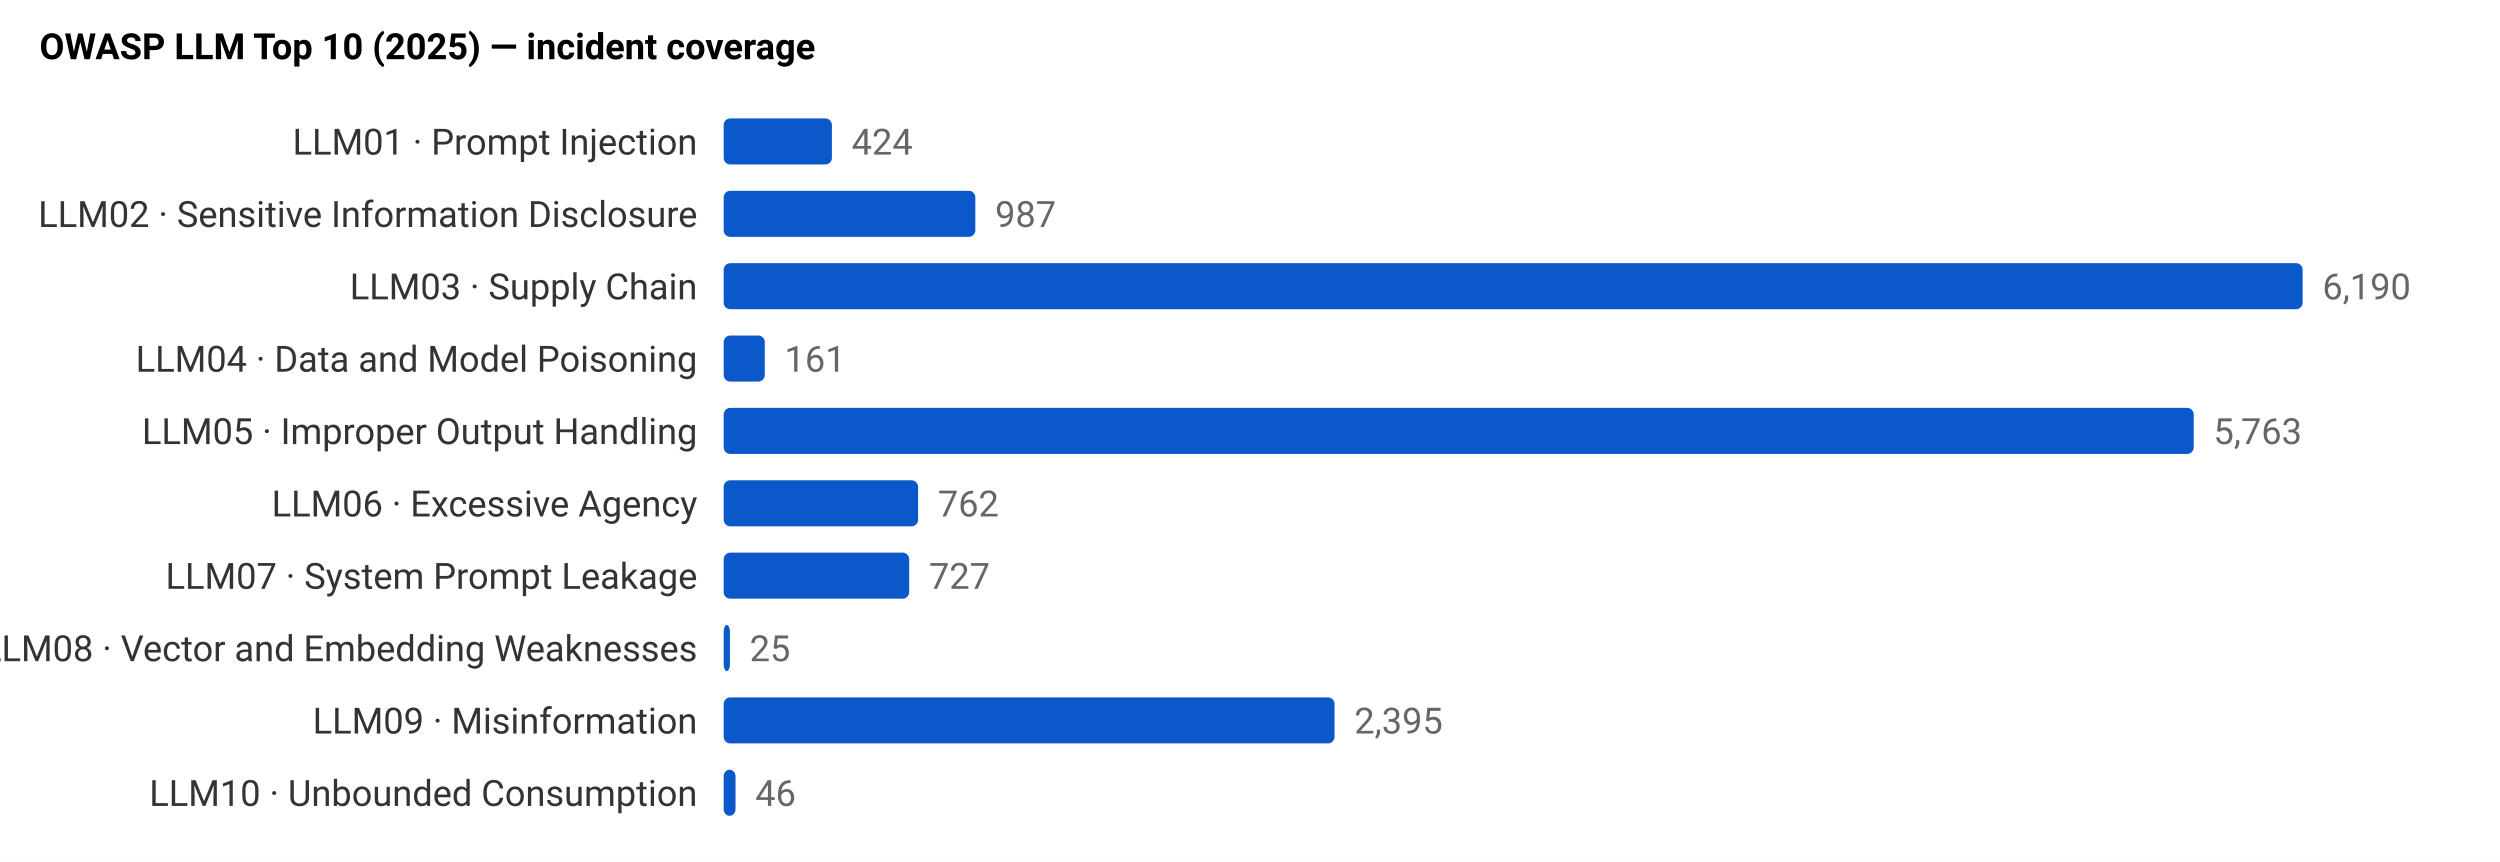
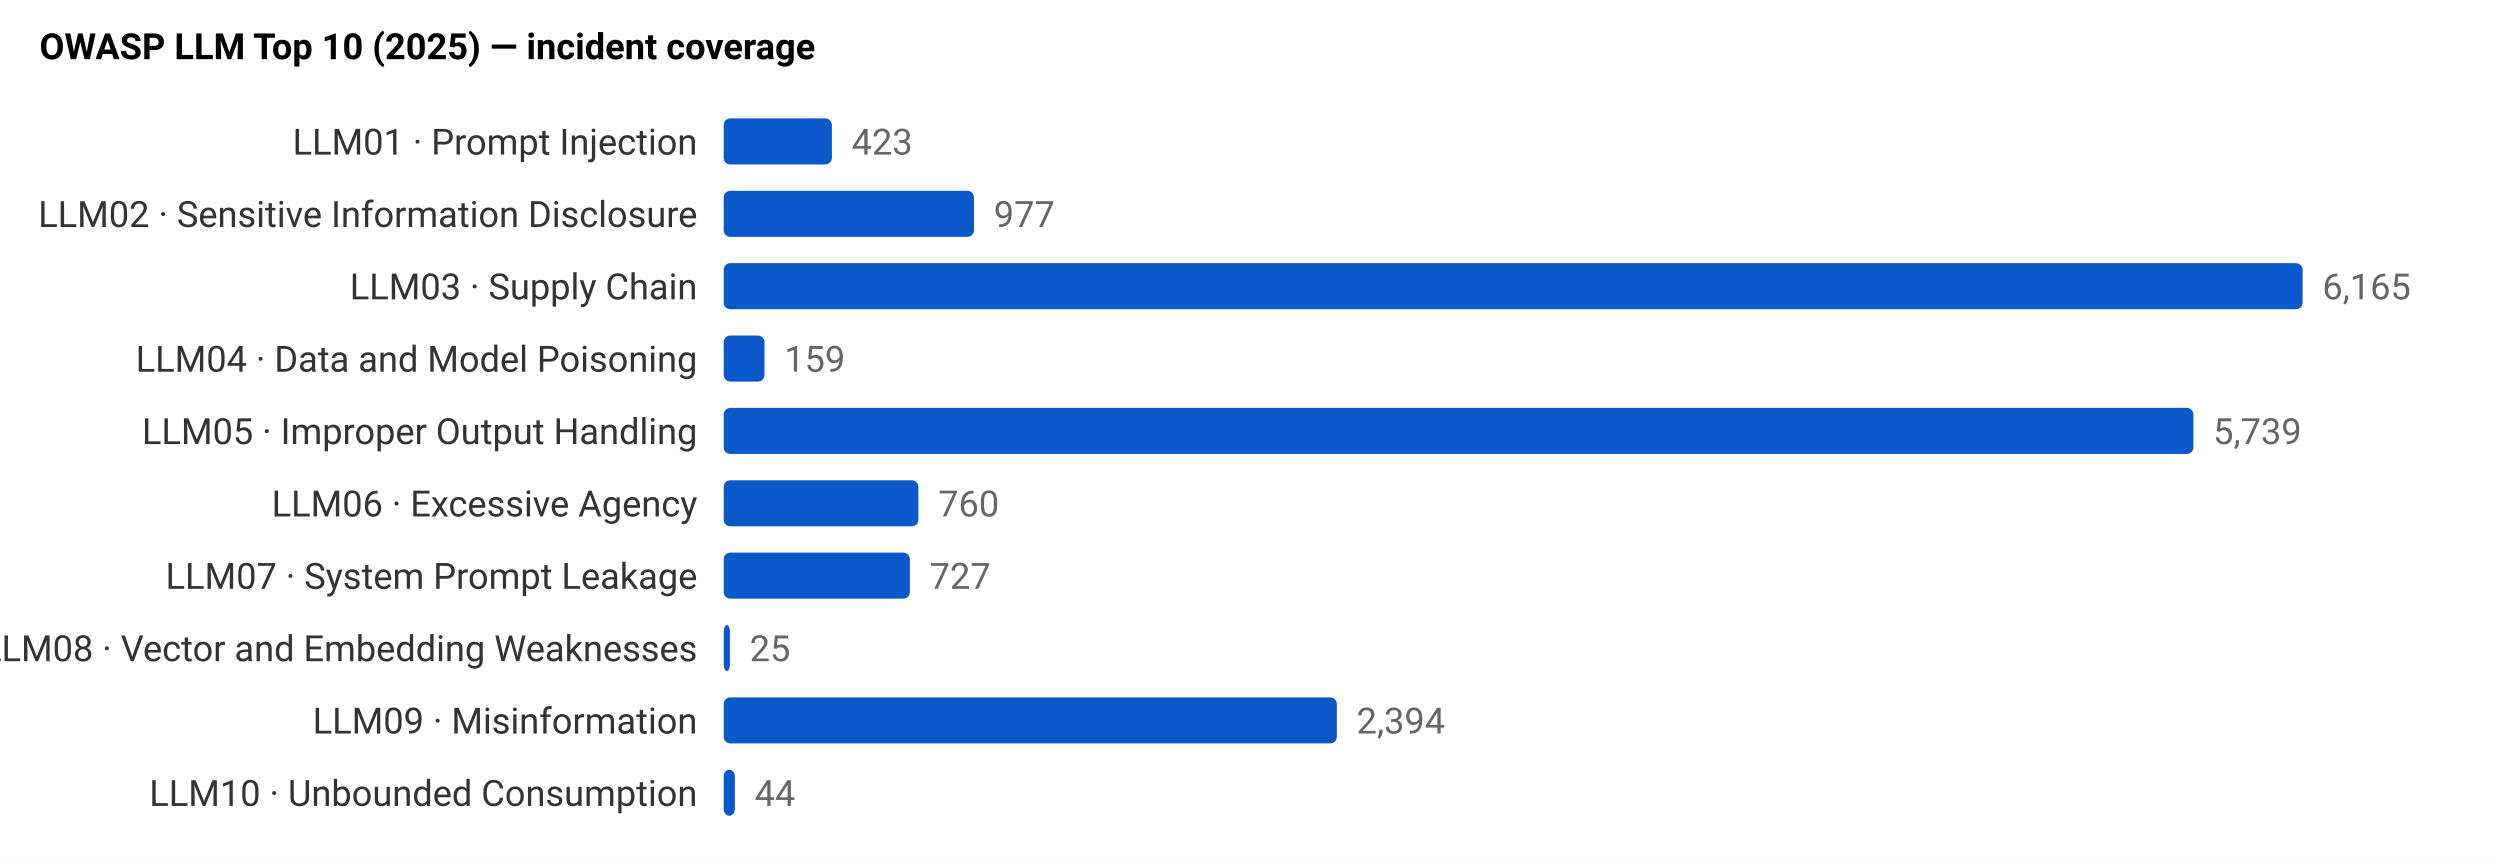
<svg xmlns="http://www.w3.org/2000/svg" viewBox="0 0 760 262" role="img" aria-label="OWASP LLM Top 10 (2025) — incident coverage" font-family="system-ui,-apple-system,Segoe UI,Roboto,sans-serif" font-size="11">
  <rect x="0" y="0" width="100%" height="100%" fill="white" />
  <text x="12" y="18" font-weight="600">OWASP LLM Top 10 (2025) — incident coverage</text>
  <text x="212" y="47" text-anchor="end" fill="#333">LLM01 · Prompt Injection</text>
  <rect x="220" y="36" width="32.9" height="14" fill="#0a58ca" rx="2" />
-   <text x="258.9" y="47" fill="#666">424</text>
+   <text x="258.9" y="47" fill="#666">423</text>
  <text x="212" y="69" text-anchor="end" fill="#333">LLM02 · Sensitive Information Disclosure</text>
-   <rect x="220" y="58" width="76.5" height="14" fill="#0a58ca" rx="2" />
-   <text x="302.5" y="69" fill="#666">987</text>
+   <rect x="220" y="58" width="76.1" height="14" fill="#0a58ca" rx="2" />
+   <text x="302.1" y="69" fill="#666">977</text>
  <text x="212" y="91" text-anchor="end" fill="#333">LLM03 · Supply Chain</text>
  <rect x="220" y="80" width="480.0" height="14" fill="#0a58ca" rx="2" />
-   <text x="706.0" y="91" fill="#666">6,190</text>
+   <text x="706.0" y="91" fill="#666">6,165</text>
  <text x="212" y="113" text-anchor="end" fill="#333">LLM04 · Data and Model Poisoning</text>
-   <rect x="220" y="102" width="12.5" height="14" fill="#0a58ca" rx="2" />
-   <text x="238.5" y="113" fill="#666">161</text>
+   <rect x="220" y="102" width="12.4" height="14" fill="#0a58ca" rx="2" />
+   <text x="238.4" y="113" fill="#666">159</text>
  <text x="212" y="135" text-anchor="end" fill="#333">LLM05 · Improper Output Handling</text>
-   <rect x="220" y="124" width="446.9" height="14" fill="#0a58ca" rx="2" />
-   <text x="672.9" y="135" fill="#666">5,763</text>
+   <rect x="220" y="124" width="446.8" height="14" fill="#0a58ca" rx="2" />
+   <text x="672.8" y="135" fill="#666">5,739</text>
  <text x="212" y="157" text-anchor="end" fill="#333">LLM06 · Excessive Agency</text>
-   <rect x="220" y="146" width="59.1" height="14" fill="#0a58ca" rx="2" />
-   <text x="285.1" y="157" fill="#666">762</text>
+   <rect x="220" y="146" width="59.2" height="14" fill="#0a58ca" rx="2" />
+   <text x="285.2" y="157" fill="#666">760</text>
  <text x="212" y="179" text-anchor="end" fill="#333">LLM07 · System Prompt Leakage</text>
-   <rect x="220" y="168" width="56.4" height="14" fill="#0a58ca" rx="2" />
-   <text x="282.4" y="179" fill="#666">727</text>
+   <rect x="220" y="168" width="56.6" height="14" fill="#0a58ca" rx="2" />
+   <text x="282.6" y="179" fill="#666">727</text>
  <text x="212" y="201" text-anchor="end" fill="#333">LLM08 · Vector and Embedding Weaknesses</text>
  <rect x="220" y="190" width="1.9" height="14" fill="#0a58ca" rx="2" />
  <text x="227.9" y="201" fill="#666">25</text>
  <text x="212" y="223" text-anchor="end" fill="#333">LLM09 · Misinformation</text>
-   <rect x="220" y="212" width="185.7" height="14" fill="#0a58ca" rx="2" />
-   <text x="411.7" y="223" fill="#666">2,395</text>
+   <rect x="220" y="212" width="186.4" height="14" fill="#0a58ca" rx="2" />
+   <text x="412.4" y="223" fill="#666">2,394</text>
  <text x="212" y="245" text-anchor="end" fill="#333">LLM10 · Unbounded Consumption</text>
-   <rect x="220" y="234" width="3.6" height="14" fill="#0a58ca" rx="2" />
-   <text x="229.6" y="245" fill="#666">46</text>
+   <rect x="220" y="234" width="3.4" height="14" fill="#0a58ca" rx="2" />
+   <text x="229.4" y="245" fill="#666">44</text>
</svg>
